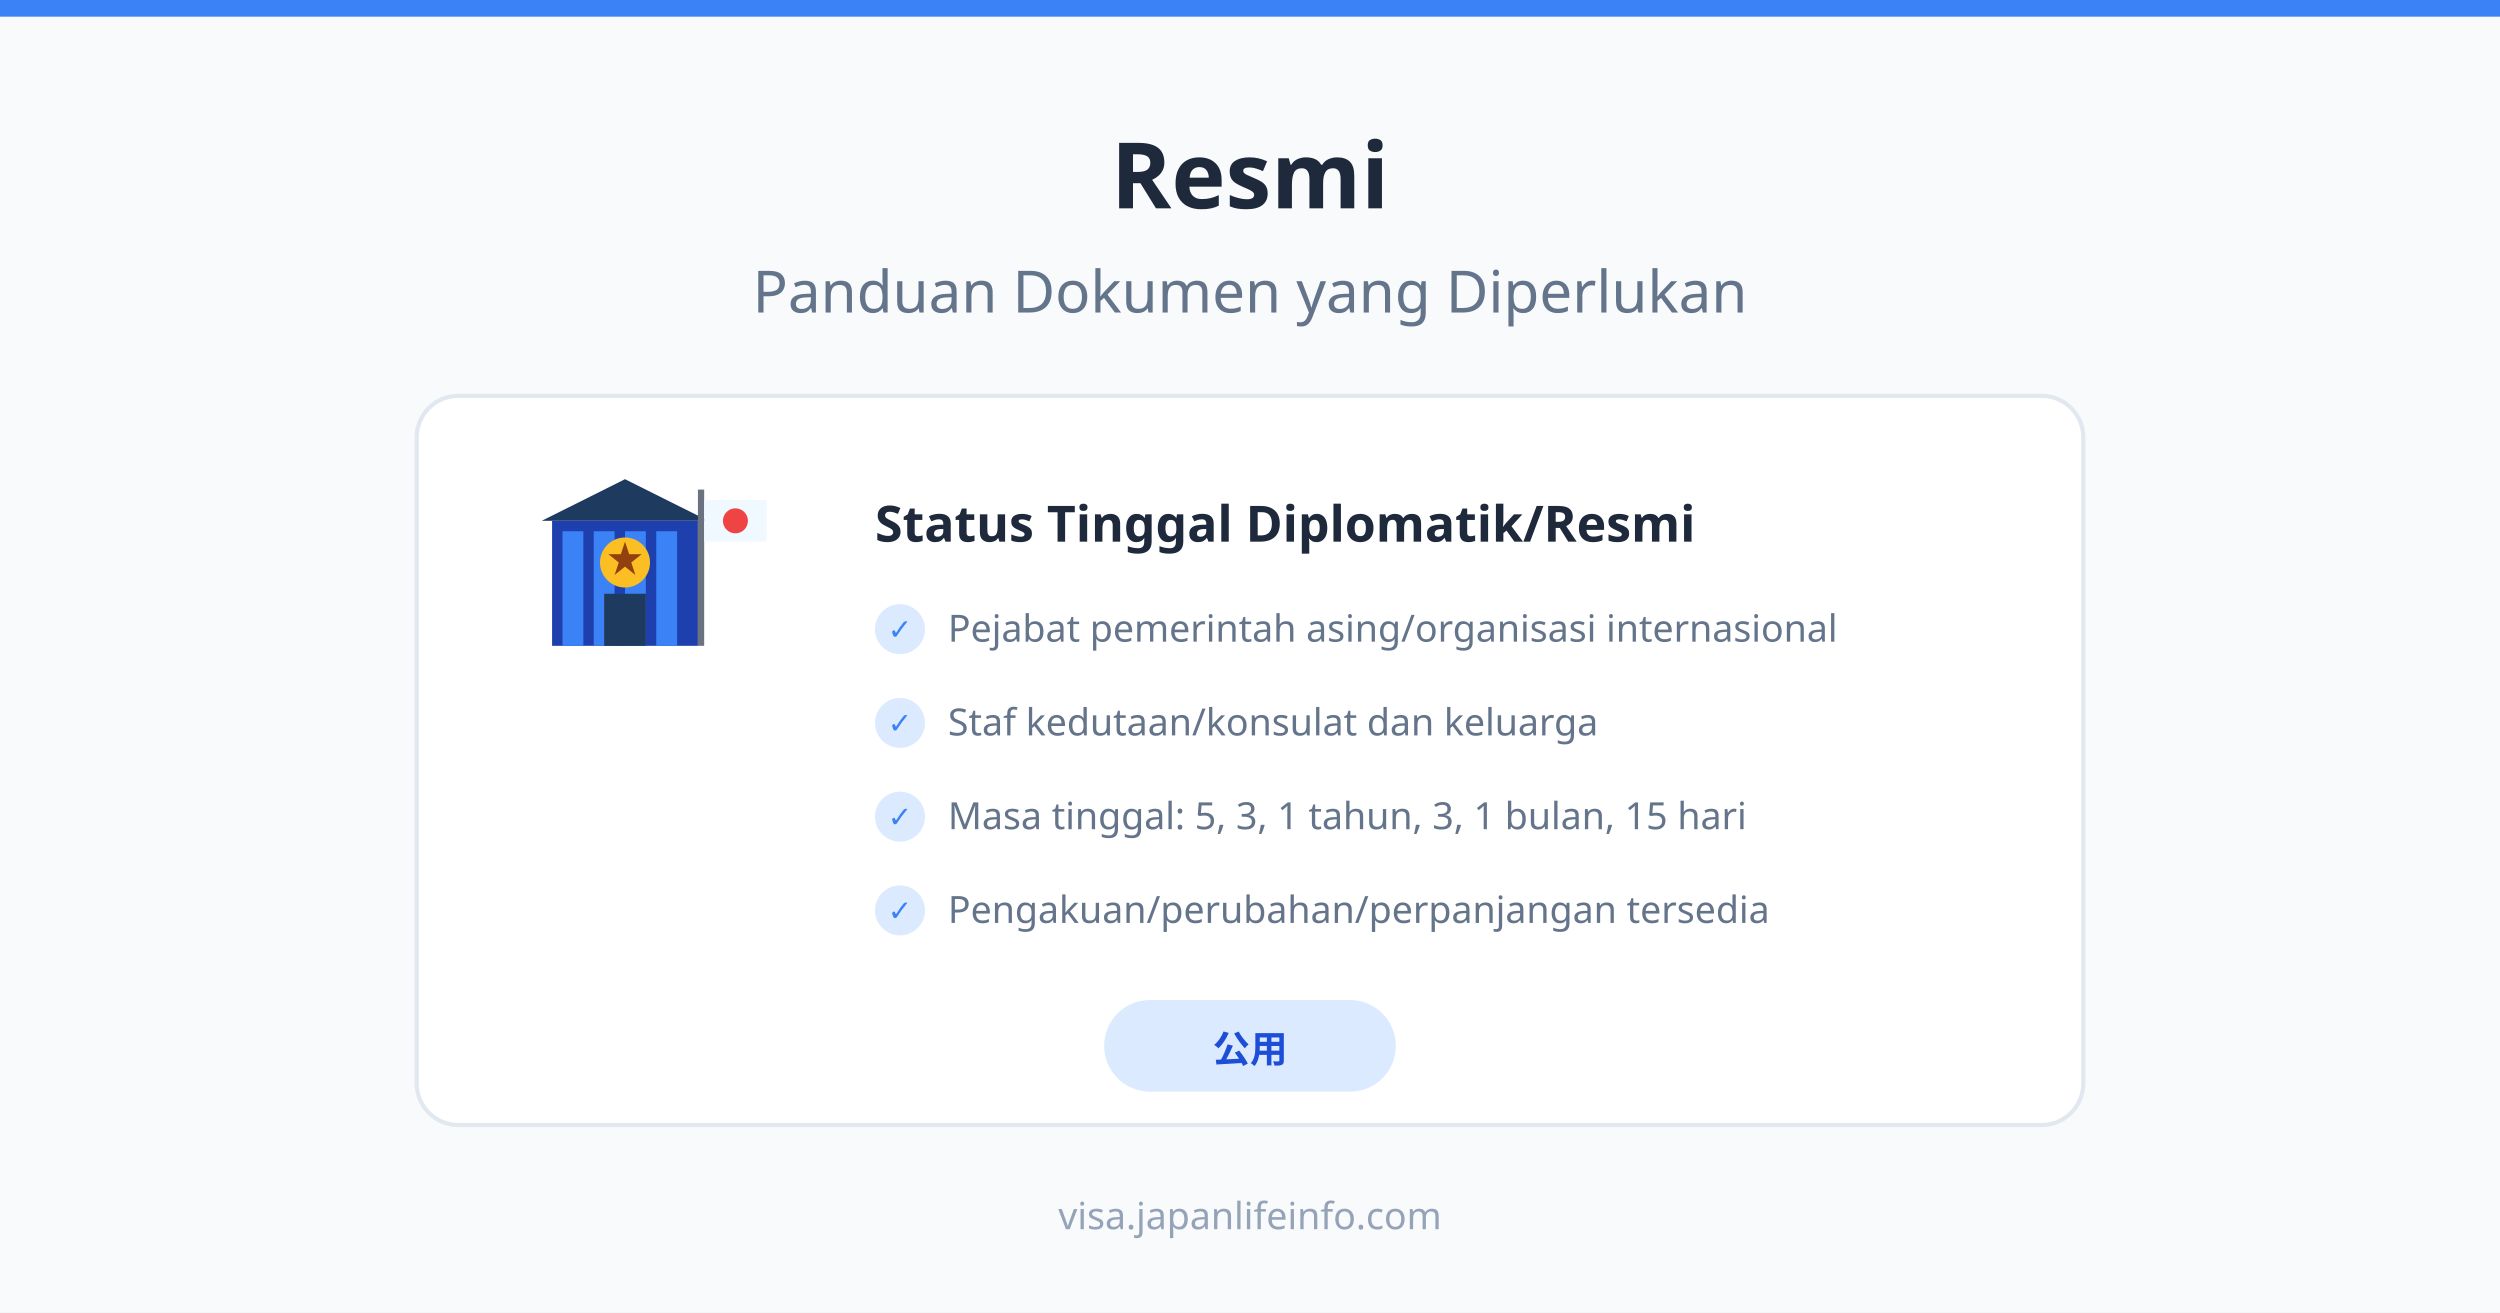
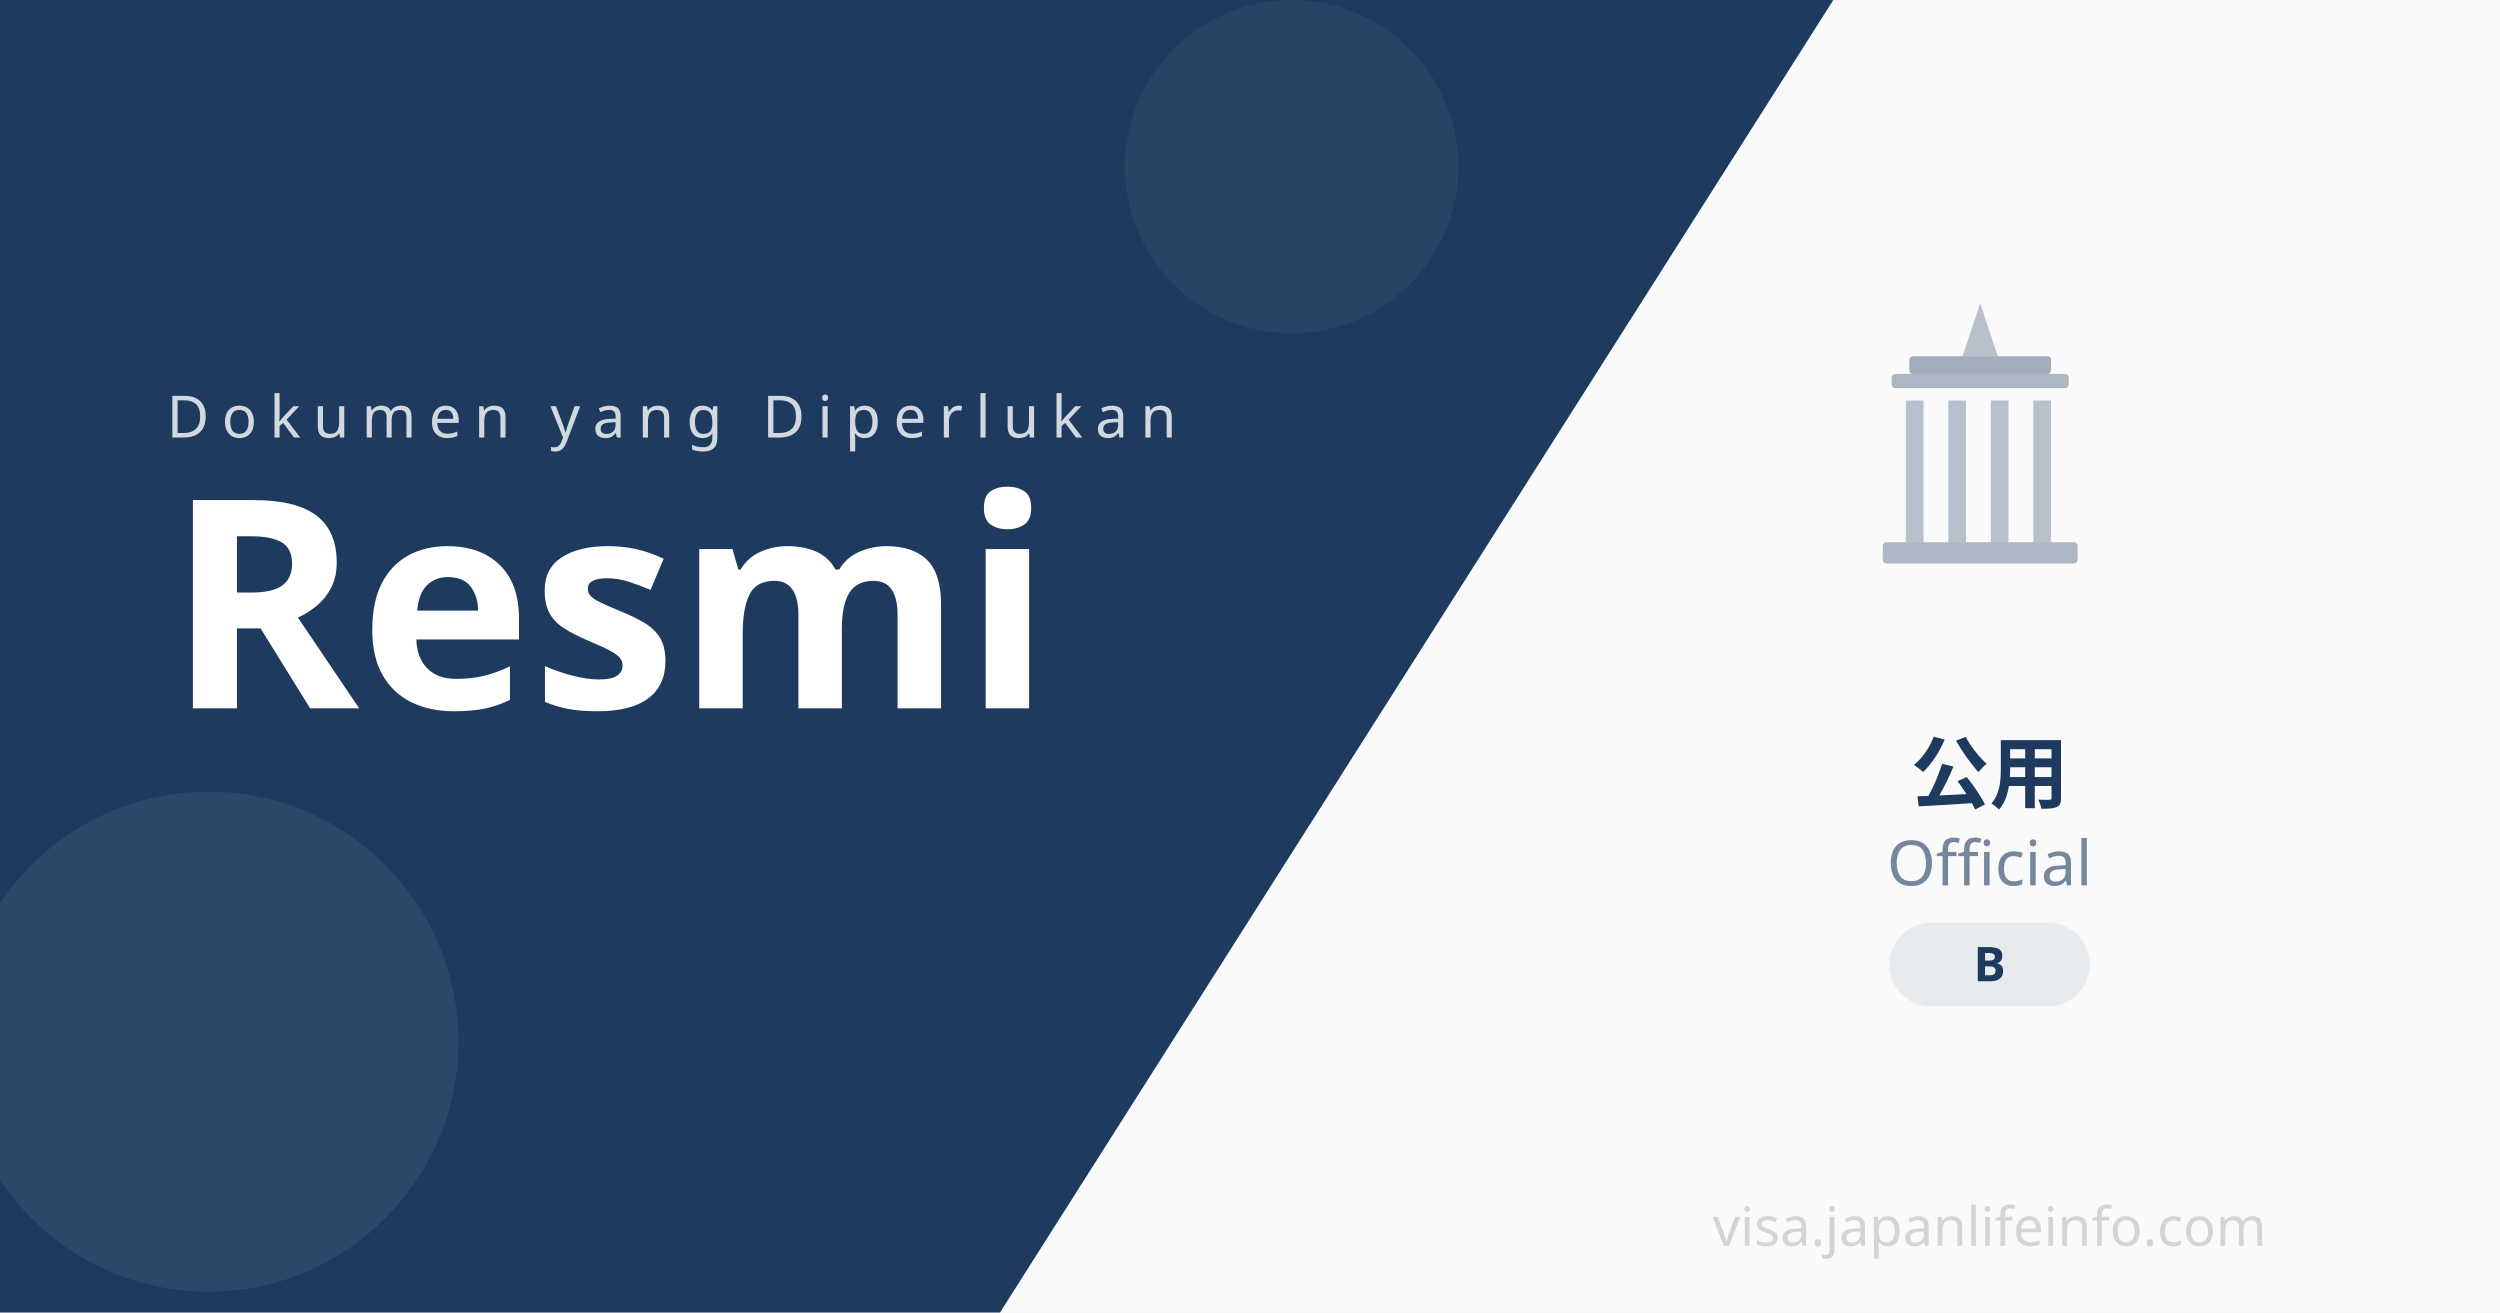
<svg xmlns="http://www.w3.org/2000/svg" width="1200" height="630" viewBox="0 0 1200 630" fill="none">
-   <rect width="1200" height="630" fill="#f8fafc" />
-   <rect width="1200" height="8" fill="url(#headerGradient)" />
-   <text x="600" y="100" text-anchor="middle" fill="#1e293b" font-family="sans-serif" font-size="44" font-weight="bold">Resmi</text>
-   <text x="600" y="150" text-anchor="middle" fill="#64748b" font-family="sans-serif" font-size="28">Panduan Dokumen yang Diperlukan</text>
-   <g transform="translate(200, 190)">
-     <rect width="800" height="350" rx="20" fill="white" stroke="#e2e8f0" stroke-width="2" />
-     <g transform="translate(40, 25)">
-       <polygon points="60,15 20,35 100,35" fill="#1e3a5f" />
-       <rect x="25" y="35" width="70" height="60" fill="#1e40af" />
-       <rect x="30" y="40" width="10" height="55" fill="#3b82f6" />
-       <rect x="45" y="40" width="10" height="55" fill="#3b82f6" />
-       <rect x="60" y="40" width="10" height="55" fill="#3b82f6" />
-       <rect x="75" y="40" width="10" height="55" fill="#3b82f6" />
-       <rect x="50" y="70" width="20" height="25" fill="#1e3a5f" />
-       <rect x="95" y="20" width="3" height="75" fill="#6b7280" />
-       <rect x="98" y="25" width="30" height="20" fill="#f0f9ff" />
-       <circle cx="113" cy="35" r="6" fill="#ef4444" />
-       <circle cx="60" cy="55" r="12" fill="#fbbf24" />
-       <polygon points="60,45 62,51 68,51 63,55 65,61 60,57 55,61 57,55 52,51 58,51" fill="#92400e" />
-     </g>
-     <g transform="translate(220, 40)">
-       <text x="0" y="30" fill="#1e293b" font-family="sans-serif" font-size="24" font-weight="bold">Status Tinggal Diplomatik/Resmi</text>
-       <g transform="translate(0, 60)">
-         <circle cx="12" cy="12" r="12" fill="#dbeafe" />
-         <text x="12" y="17" text-anchor="middle" fill="#3b82f6" font-family="sans-serif" font-size="14">✓</text>
-         <text x="35" y="18" fill="#64748b" font-family="sans-serif" font-size="18">Pejabat pemerintah asing/organisasi internasional</text>
-       </g>
-       <g transform="translate(0, 105)">
-         <circle cx="12" cy="12" r="12" fill="#dbeafe" />
-         <text x="12" y="17" text-anchor="middle" fill="#3b82f6" font-family="sans-serif" font-size="14">✓</text>
-         <text x="35" y="18" fill="#64748b" font-family="sans-serif" font-size="18">Staf kedutaan/konsulat dan keluarga</text>
-       </g>
-       <g transform="translate(0, 150)">
-         <circle cx="12" cy="12" r="12" fill="#dbeafe" />
-         <text x="12" y="17" text-anchor="middle" fill="#3b82f6" font-family="sans-serif" font-size="14">✓</text>
-         <text x="35" y="18" fill="#64748b" font-family="sans-serif" font-size="18">Masa tinggal: 5, 3, 1 tahun, 3, 1 bulan, 15 hari</text>
-       </g>
-       <g transform="translate(0, 195)">
-         <circle cx="12" cy="12" r="12" fill="#dbeafe" />
-         <text x="12" y="17" text-anchor="middle" fill="#3b82f6" font-family="sans-serif" font-size="14">✓</text>
-         <text x="35" y="18" fill="#64748b" font-family="sans-serif" font-size="18">Pengakuan/perubahan/perpanjangan tersedia</text>
-       </g>
-     </g>
-     <rect x="330" y="290" width="140" height="44" rx="22" fill="#dbeafe" />
-     <text x="400" y="320" text-anchor="middle" fill="#1d4ed8" font-family="sans-serif" font-size="18" font-weight="bold">公用</text>
+   <defs>
+     <linearGradient id="splitGrad" x1="0" y1="0" x2="700" y2="630">
+       <stop offset="0%" stop-color="#1e3a5f" />
+       <stop offset="100%" stop-color="#374151" />
+     </linearGradient>
+     <clipPath id="diagClip">
+       <polygon points="0,0 880,0 480,630 0,630" />
+     </clipPath>
+   </defs>
+   <rect width="1200" height="630" fill="#fafafa" />
+   <polygon points="0,0 880,0 480,630 0,630" fill="url(#splitGrad)" />
+   <g clip-path="url(#diagClip)">
+     <circle cx="100" cy="500" r="120" fill="white" opacity="0.07" />
+     <circle cx="620" cy="80" r="80" fill="white" opacity="0.05" />
+     <text x="80" y="210" fill="white" font-family="'Noto Sans KR', 'Noto Sans JP', sans-serif" font-size="28" font-weight="500" letter-spacing="6" opacity="0.8">Dokumen yang Diperlukan</text>
+     <text x="80" y="340" fill="white" font-family="'Noto Sans KR', 'Noto Sans JP', sans-serif" font-size="140" font-weight="900">Resmi</text>
  </g>
-   <text x="600" y="590" text-anchor="middle" fill="#94a3b8" font-family="sans-serif" font-size="18">visa.japanlifeinfo.com</text>
-   <defs>
-     <linearGradient id="headerGradient" x1="0" y1="0" x2="1200" y2="0">
-       <stop offset="0%" stop-color="#3b82f6" />
-       <stop offset="50%" stop-color="#8b5cf6" />
-       <stop offset="100%" stop-color="#10b981" />
-     </linearGradient>
-   </defs>
+   <g transform="translate(840, 120) scale(0.85)">
+     <rect x="90" y="60" width="80" height="10" rx="2" fill="#1e3a5f" opacity="0.4" />
+     <rect x="80" y="70" width="100" height="8" rx="2" fill="#1e3a5f" opacity="0.35" />
+     <rect x="88" y="85" width="10" height="80" fill="#1e3a5f" opacity="0.3" />
+     <rect x="112" y="85" width="10" height="80" fill="#1e3a5f" opacity="0.3" />
+     <rect x="136" y="85" width="10" height="80" fill="#1e3a5f" opacity="0.3" />
+     <rect x="160" y="85" width="10" height="80" fill="#1e3a5f" opacity="0.3" />
+     <rect x="75" y="165" width="110" height="12" rx="2" fill="#1e3a5f" opacity="0.35" />
+     <path d="M130 30 L120 60 L140 60Z" fill="#1e3a5f" opacity="0.3" />
+   </g>
+   <text x="955" y="385" text-anchor="middle" fill="#1e3a5f" font-family="'Noto Serif JP', serif" font-size="38" font-weight="700">公用</text>
+   <text x="955" y="425" text-anchor="middle" fill="#1e3a5f" font-family="sans-serif" font-size="30" opacity="0.6">Official</text>
+   <rect x="907" y="443" width="96" height="40" rx="20" fill="#1e3a5f" opacity="0.08" stroke="#1e3a5f" stroke-width="1.5" stroke-opacity="0.2" />
+   <text x="955" y="471" text-anchor="middle" fill="#1e3a5f" font-family="sans-serif" font-size="23" font-weight="600">B</text>
+   <text x="955" y="598" text-anchor="middle" fill="#d4d4d8" font-family="sans-serif" font-size="26">visa.japanlifeinfo.com</text>
</svg>
